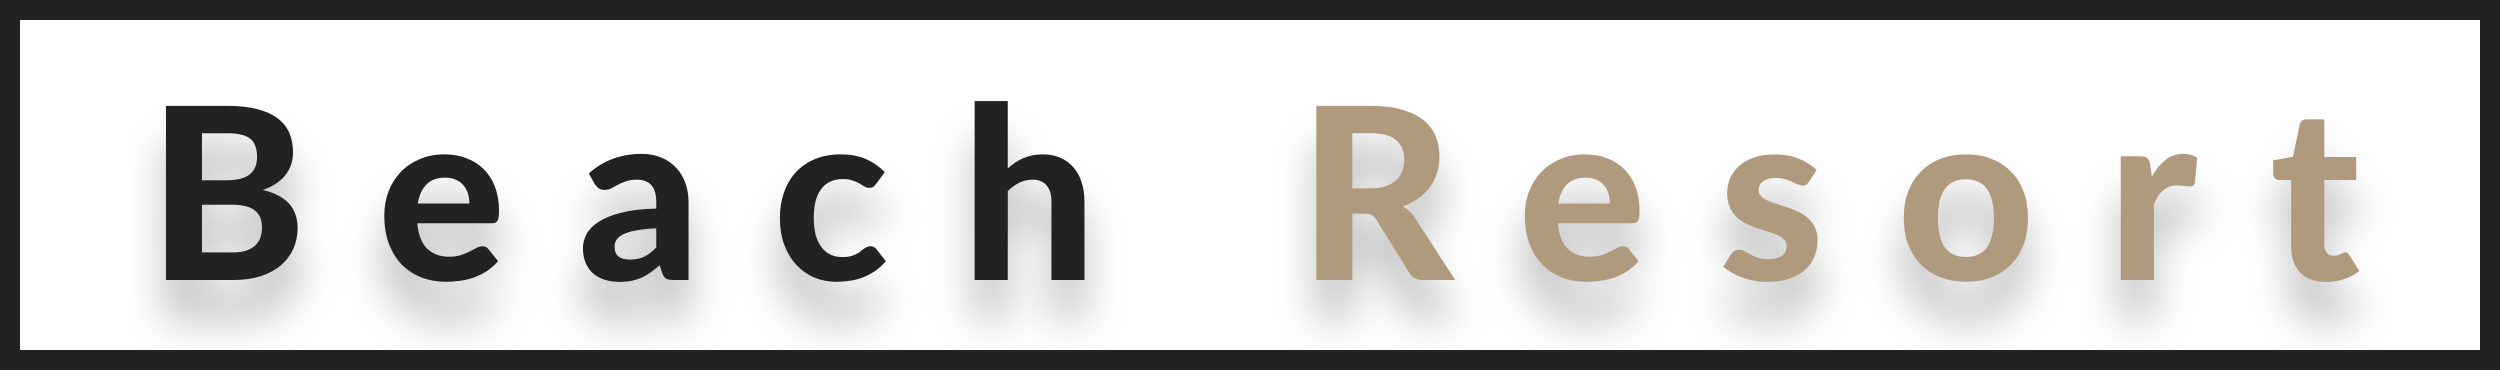
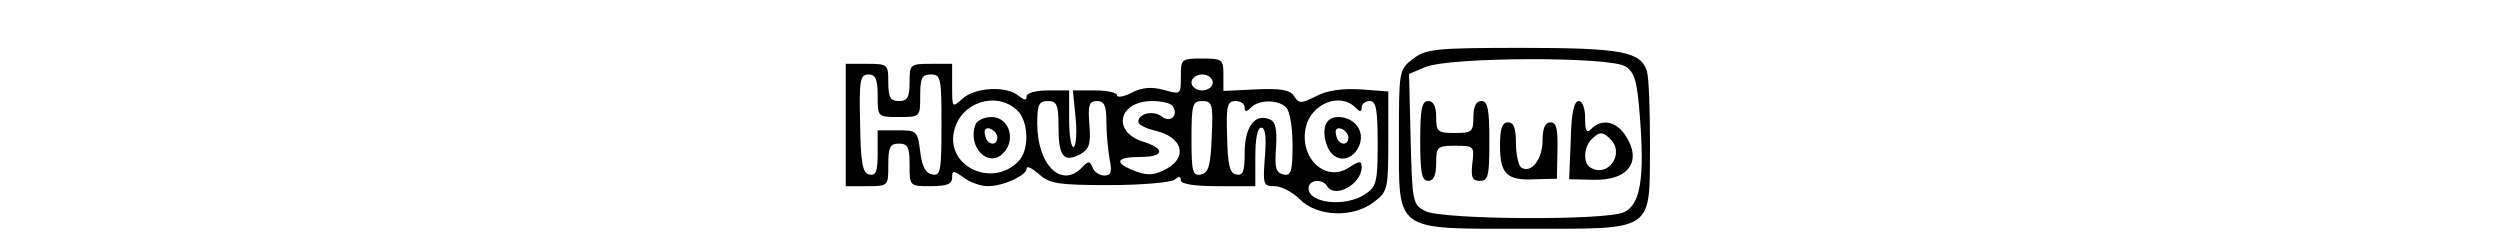
- <svg xmlns="http://www.w3.org/2000/svg" width="250" height="37" viewBox="0 0 250 37" fill="none">
-   <rect x="1" y="1" width="248" height="35" stroke="#222222" stroke-width="2" />
-   <g filter="url(#filter0_d)">
-     <path d="M23.281 25.24C23.857 25.24 24.329 25.172 24.697 25.036C25.073 24.892 25.373 24.704 25.597 24.472C25.821 24.24 25.977 23.976 26.065 23.68C26.153 23.376 26.197 23.064 26.197 22.744C26.197 22.392 26.145 22.076 26.041 21.796C25.937 21.516 25.769 21.28 25.537 21.088C25.305 20.888 25.001 20.736 24.625 20.632C24.257 20.528 23.801 20.476 23.257 20.476H20.197V25.24H23.281ZM20.197 13.324V18.028H22.561C23.065 18.028 23.513 17.988 23.905 17.908C24.297 17.82 24.625 17.684 24.889 17.5C25.153 17.316 25.353 17.076 25.489 16.78C25.633 16.476 25.705 16.112 25.705 15.688C25.705 15.256 25.645 14.888 25.525 14.584C25.413 14.28 25.237 14.036 24.997 13.852C24.757 13.668 24.453 13.536 24.085 13.456C23.717 13.368 23.281 13.324 22.777 13.324H20.197ZM22.777 10.588C23.945 10.588 24.941 10.7 25.765 10.924C26.597 11.14 27.273 11.452 27.793 11.86C28.321 12.26 28.705 12.748 28.945 13.324C29.185 13.9 29.305 14.544 29.305 15.256C29.305 15.656 29.245 16.04 29.125 16.408C29.013 16.776 28.833 17.124 28.585 17.452C28.345 17.772 28.033 18.064 27.649 18.328C27.265 18.592 26.809 18.816 26.281 19C27.465 19.28 28.341 19.736 28.909 20.368C29.477 21 29.761 21.82 29.761 22.828C29.761 23.564 29.617 24.248 29.329 24.88C29.049 25.512 28.637 26.06 28.093 26.524C27.549 26.988 26.877 27.352 26.077 27.616C25.285 27.872 24.373 28 23.341 28H16.597V10.588H22.777ZM46.939 20.356C46.939 20.012 46.891 19.684 46.795 19.372C46.707 19.06 46.563 18.784 46.363 18.544C46.163 18.304 45.911 18.116 45.607 17.98C45.303 17.836 44.939 17.764 44.515 17.764C43.723 17.764 43.103 17.988 42.655 18.436C42.207 18.884 41.915 19.524 41.779 20.356H46.939ZM41.731 22.324C41.835 23.484 42.163 24.332 42.715 24.868C43.275 25.404 44.003 25.672 44.899 25.672C45.355 25.672 45.747 25.62 46.075 25.516C46.411 25.404 46.703 25.284 46.951 25.156C47.207 25.02 47.435 24.9 47.635 24.796C47.843 24.684 48.047 24.628 48.247 24.628C48.503 24.628 48.703 24.724 48.847 24.916L49.807 26.116C49.455 26.524 49.067 26.864 48.643 27.136C48.219 27.4 47.779 27.612 47.323 27.772C46.867 27.924 46.407 28.028 45.943 28.084C45.479 28.148 45.031 28.18 44.599 28.18C43.735 28.18 42.927 28.04 42.175 27.76C41.431 27.472 40.779 27.052 40.219 26.5C39.667 25.94 39.231 25.248 38.911 24.424C38.591 23.6 38.431 22.644 38.431 21.556C38.431 20.716 38.567 19.924 38.839 19.18C39.119 18.436 39.519 17.788 40.039 17.236C40.559 16.684 41.191 16.248 41.935 15.928C42.679 15.6 43.519 15.436 44.455 15.436C45.247 15.436 45.975 15.564 46.639 15.82C47.311 16.068 47.887 16.432 48.367 16.912C48.855 17.392 49.231 17.984 49.495 18.688C49.767 19.384 49.903 20.18 49.903 21.076C49.903 21.324 49.891 21.528 49.867 21.688C49.843 21.848 49.803 21.976 49.747 22.072C49.691 22.168 49.615 22.236 49.519 22.276C49.423 22.308 49.299 22.324 49.147 22.324H41.731ZM65.626 22.828C64.818 22.868 64.146 22.94 63.61 23.044C63.074 23.14 62.646 23.268 62.326 23.428C62.014 23.588 61.79 23.772 61.654 23.98C61.526 24.18 61.462 24.4 61.462 24.64C61.462 25.12 61.594 25.46 61.858 25.66C62.13 25.86 62.506 25.96 62.986 25.96C63.538 25.96 64.014 25.864 64.414 25.672C64.822 25.472 65.226 25.164 65.626 24.748V22.828ZM58.882 17.344C59.61 16.688 60.414 16.2 61.294 15.88C62.174 15.552 63.126 15.388 64.15 15.388C64.886 15.388 65.542 15.508 66.118 15.748C66.702 15.988 67.194 16.324 67.594 16.756C68.002 17.18 68.314 17.688 68.53 18.28C68.746 18.872 68.854 19.52 68.854 20.224V28H67.342C67.03 28 66.79 27.956 66.622 27.868C66.462 27.78 66.33 27.596 66.226 27.316L65.962 26.524C65.65 26.796 65.346 27.036 65.05 27.244C64.762 27.452 64.462 27.628 64.15 27.772C63.838 27.908 63.502 28.012 63.142 28.084C62.79 28.156 62.394 28.192 61.954 28.192C61.41 28.192 60.914 28.12 60.466 27.976C60.018 27.832 59.63 27.62 59.302 27.34C58.982 27.052 58.734 26.696 58.558 26.272C58.382 25.848 58.294 25.36 58.294 24.808C58.294 24.352 58.41 23.896 58.642 23.44C58.874 22.984 59.27 22.572 59.83 22.204C60.398 21.828 61.15 21.52 62.086 21.28C63.03 21.032 64.21 20.892 65.626 20.86V20.224C65.626 19.448 65.462 18.88 65.134 18.52C64.806 18.152 64.334 17.968 63.718 17.968C63.262 17.968 62.882 18.024 62.578 18.136C62.274 18.24 62.006 18.356 61.774 18.484C61.55 18.604 61.338 18.72 61.138 18.832C60.938 18.936 60.706 18.988 60.442 18.988C60.21 18.988 60.014 18.932 59.854 18.82C59.702 18.7 59.574 18.56 59.47 18.4L58.882 17.344ZM87.615 18.388C87.519 18.516 87.423 18.616 87.327 18.688C87.231 18.752 87.095 18.784 86.919 18.784C86.759 18.784 86.603 18.74 86.451 18.652C86.307 18.556 86.139 18.456 85.947 18.352C85.755 18.24 85.527 18.14 85.263 18.052C84.999 17.956 84.671 17.908 84.279 17.908C83.783 17.908 83.351 18 82.983 18.184C82.623 18.36 82.323 18.616 82.083 18.952C81.843 19.288 81.663 19.696 81.543 20.176C81.431 20.656 81.375 21.196 81.375 21.796C81.375 23.06 81.627 24.028 82.131 24.7C82.643 25.372 83.339 25.708 84.219 25.708C84.523 25.708 84.783 25.684 84.999 25.636C85.223 25.58 85.415 25.512 85.575 25.432C85.743 25.352 85.887 25.264 86.007 25.168C86.127 25.072 86.239 24.984 86.343 24.904C86.455 24.824 86.563 24.76 86.667 24.712C86.779 24.656 86.903 24.628 87.039 24.628C87.295 24.628 87.495 24.724 87.639 24.916L88.587 26.116C88.235 26.524 87.859 26.864 87.459 27.136C87.059 27.4 86.643 27.612 86.211 27.772C85.787 27.924 85.355 28.028 84.915 28.084C84.475 28.148 84.039 28.18 83.607 28.18C82.847 28.18 82.127 28.04 81.447 27.76C80.767 27.472 80.171 27.056 79.659 26.512C79.147 25.968 78.739 25.3 78.435 24.508C78.139 23.716 77.991 22.812 77.991 21.796C77.991 20.892 78.123 20.052 78.387 19.276C78.651 18.5 79.039 17.828 79.551 17.26C80.063 16.692 80.695 16.248 81.447 15.928C82.207 15.6 83.083 15.436 84.075 15.436C85.019 15.436 85.847 15.588 86.559 15.892C87.271 16.196 87.911 16.636 88.479 17.212L87.615 18.388ZM100.776 16.84C101.008 16.632 101.248 16.444 101.496 16.276C101.752 16.1 102.02 15.952 102.3 15.832C102.588 15.704 102.892 15.608 103.212 15.544C103.54 15.472 103.892 15.436 104.268 15.436C104.94 15.436 105.536 15.552 106.056 15.784C106.576 16.016 107.012 16.34 107.364 16.756C107.724 17.172 107.992 17.668 108.168 18.244C108.352 18.82 108.444 19.452 108.444 20.14V28H105.144V20.14C105.144 19.452 104.984 18.92 104.664 18.544C104.344 18.16 103.872 17.968 103.248 17.968C102.784 17.968 102.348 18.068 101.94 18.268C101.532 18.468 101.144 18.748 100.776 19.108V28H97.464V10.108H100.776V16.84Z" fill="#222222" />
-     <path d="M137.081 18.832C137.665 18.832 138.169 18.76 138.593 18.616C139.017 18.464 139.365 18.26 139.637 18.004C139.909 17.74 140.109 17.432 140.237 17.08C140.365 16.728 140.429 16.344 140.429 15.928C140.429 15.104 140.153 14.464 139.601 14.008C139.057 13.552 138.225 13.324 137.105 13.324H135.233V18.832H137.081ZM145.517 28H142.265C141.657 28 141.217 27.768 140.945 27.304L137.633 21.964C137.497 21.756 137.345 21.604 137.177 21.508C137.017 21.412 136.777 21.364 136.457 21.364H135.233V28H131.633V10.588H137.105C138.321 10.588 139.361 10.716 140.225 10.972C141.089 11.22 141.797 11.568 142.349 12.016C142.901 12.464 143.305 13 143.561 13.624C143.817 14.24 143.945 14.92 143.945 15.664C143.945 16.24 143.861 16.788 143.693 17.308C143.533 17.82 143.297 18.288 142.985 18.712C142.673 19.136 142.289 19.512 141.833 19.84C141.377 20.168 140.857 20.432 140.273 20.632C140.505 20.76 140.721 20.916 140.921 21.1C141.121 21.276 141.301 21.488 141.461 21.736L145.517 28ZM160.99 20.356C160.99 20.012 160.942 19.684 160.846 19.372C160.758 19.06 160.614 18.784 160.414 18.544C160.214 18.304 159.962 18.116 159.658 17.98C159.354 17.836 158.99 17.764 158.566 17.764C157.774 17.764 157.154 17.988 156.706 18.436C156.258 18.884 155.966 19.524 155.83 20.356H160.99ZM155.782 22.324C155.886 23.484 156.214 24.332 156.766 24.868C157.326 25.404 158.054 25.672 158.95 25.672C159.406 25.672 159.798 25.62 160.126 25.516C160.462 25.404 160.754 25.284 161.002 25.156C161.258 25.02 161.486 24.9 161.686 24.796C161.894 24.684 162.098 24.628 162.298 24.628C162.554 24.628 162.754 24.724 162.898 24.916L163.858 26.116C163.506 26.524 163.118 26.864 162.694 27.136C162.27 27.4 161.83 27.612 161.374 27.772C160.918 27.924 160.458 28.028 159.994 28.084C159.53 28.148 159.082 28.18 158.65 28.18C157.786 28.18 156.978 28.04 156.226 27.76C155.482 27.472 154.83 27.052 154.27 26.5C153.718 25.94 153.282 25.248 152.962 24.424C152.642 23.6 152.482 22.644 152.482 21.556C152.482 20.716 152.618 19.924 152.89 19.18C153.17 18.436 153.57 17.788 154.09 17.236C154.61 16.684 155.242 16.248 155.986 15.928C156.73 15.6 157.57 15.436 158.506 15.436C159.298 15.436 160.026 15.564 160.69 15.82C161.362 16.068 161.938 16.432 162.418 16.912C162.906 17.392 163.282 17.984 163.546 18.688C163.818 19.384 163.954 20.18 163.954 21.076C163.954 21.324 163.942 21.528 163.918 21.688C163.894 21.848 163.854 21.976 163.798 22.072C163.742 22.168 163.666 22.236 163.57 22.276C163.474 22.308 163.35 22.324 163.198 22.324H155.782ZM180.901 18.172C180.813 18.308 180.721 18.408 180.625 18.472C180.537 18.528 180.413 18.556 180.253 18.556C180.093 18.556 179.929 18.516 179.761 18.436C179.593 18.356 179.405 18.272 179.197 18.184C178.989 18.088 178.749 18 178.477 17.92C178.213 17.84 177.905 17.8 177.553 17.8C177.017 17.8 176.601 17.912 176.305 18.136C176.009 18.352 175.861 18.64 175.861 19C175.861 19.248 175.945 19.456 176.113 19.624C176.281 19.792 176.501 19.94 176.773 20.068C177.053 20.188 177.369 20.304 177.721 20.416C178.073 20.52 178.433 20.636 178.801 20.764C179.177 20.892 179.541 21.04 179.893 21.208C180.245 21.376 180.557 21.588 180.829 21.844C181.109 22.092 181.333 22.396 181.501 22.756C181.669 23.108 181.753 23.536 181.753 24.04C181.753 24.64 181.641 25.196 181.417 25.708C181.201 26.212 180.881 26.648 180.457 27.016C180.033 27.384 179.505 27.672 178.873 27.88C178.241 28.088 177.513 28.192 176.689 28.192C176.265 28.192 175.845 28.152 175.429 28.072C175.013 28 174.617 27.896 174.241 27.76C173.865 27.616 173.513 27.452 173.185 27.268C172.857 27.084 172.573 26.884 172.333 26.668L173.101 25.432C173.189 25.288 173.297 25.176 173.425 25.096C173.561 25.016 173.733 24.976 173.941 24.976C174.141 24.976 174.325 25.028 174.493 25.132C174.661 25.228 174.849 25.336 175.057 25.456C175.265 25.568 175.509 25.676 175.789 25.78C176.077 25.876 176.433 25.924 176.857 25.924C177.177 25.924 177.453 25.888 177.685 25.816C177.917 25.744 178.105 25.648 178.249 25.528C178.393 25.4 178.497 25.26 178.561 25.108C178.633 24.948 178.669 24.784 178.669 24.616C178.669 24.344 178.581 24.124 178.405 23.956C178.237 23.78 178.013 23.628 177.733 23.5C177.461 23.372 177.145 23.256 176.785 23.152C176.425 23.048 176.057 22.932 175.681 22.804C175.313 22.676 174.949 22.524 174.589 22.348C174.237 22.172 173.921 21.952 173.641 21.688C173.369 21.416 173.145 21.084 172.969 20.692C172.801 20.3 172.717 19.824 172.717 19.264C172.717 18.752 172.817 18.268 173.017 17.812C173.217 17.348 173.517 16.94 173.917 16.588C174.317 16.236 174.813 15.956 175.405 15.748C176.005 15.54 176.697 15.436 177.481 15.436C178.361 15.436 179.161 15.58 179.881 15.868C180.601 16.156 181.193 16.532 181.657 16.996L180.901 18.172ZM196.607 15.436C197.535 15.436 198.379 15.584 199.139 15.88C199.899 16.176 200.551 16.6 201.095 17.152C201.639 17.696 202.059 18.36 202.355 19.144C202.651 19.928 202.799 20.812 202.799 21.796C202.799 22.78 202.651 23.668 202.355 24.46C202.059 25.244 201.639 25.912 201.095 26.464C200.551 27.016 199.899 27.44 199.139 27.736C198.379 28.032 197.535 28.18 196.607 28.18C195.671 28.18 194.819 28.032 194.051 27.736C193.291 27.44 192.639 27.016 192.095 26.464C191.551 25.912 191.127 25.244 190.823 24.46C190.527 23.668 190.379 22.78 190.379 21.796C190.379 20.812 190.527 19.928 190.823 19.144C191.127 18.36 191.551 17.696 192.095 17.152C192.639 16.6 193.291 16.176 194.051 15.88C194.819 15.584 195.671 15.436 196.607 15.436ZM196.607 25.696C197.551 25.696 198.251 25.372 198.707 24.724C199.163 24.068 199.391 23.096 199.391 21.808C199.391 20.528 199.163 19.564 198.707 18.916C198.251 18.26 197.551 17.932 196.607 17.932C195.639 17.932 194.927 18.26 194.471 18.916C194.015 19.564 193.787 20.528 193.787 21.808C193.787 23.096 194.015 24.068 194.471 24.724C194.927 25.372 195.639 25.696 196.607 25.696ZM215.186 17.668C215.578 16.964 216.03 16.408 216.542 16C217.054 15.592 217.654 15.388 218.342 15.388C218.902 15.388 219.358 15.52 219.71 15.784L219.494 18.232C219.454 18.392 219.39 18.504 219.302 18.568C219.222 18.624 219.11 18.652 218.966 18.652C218.838 18.652 218.654 18.636 218.414 18.604C218.174 18.564 217.95 18.544 217.742 18.544C217.438 18.544 217.166 18.588 216.926 18.676C216.694 18.764 216.486 18.888 216.302 19.048C216.118 19.208 215.95 19.404 215.798 19.636C215.654 19.868 215.518 20.132 215.39 20.428V28H212.078V15.628H214.034C214.37 15.628 214.602 15.688 214.73 15.808C214.858 15.928 214.95 16.136 215.006 16.432L215.186 17.668ZM232.597 28.192C232.037 28.192 231.541 28.112 231.109 27.952C230.677 27.784 230.313 27.548 230.017 27.244C229.721 26.94 229.497 26.572 229.345 26.14C229.193 25.708 229.117 25.22 229.117 24.676V18.004H227.953C227.777 18.004 227.625 17.948 227.497 17.836C227.377 17.724 227.317 17.556 227.317 17.332V16.036L229.297 15.676L229.969 12.472C230.057 12.112 230.301 11.932 230.701 11.932H232.429V15.7H235.621V18.004H232.429V24.46C232.429 24.804 232.509 25.076 232.669 25.276C232.837 25.476 233.073 25.576 233.377 25.576C233.537 25.576 233.673 25.56 233.785 25.528C233.897 25.488 233.993 25.448 234.073 25.408C234.153 25.36 234.225 25.32 234.289 25.288C234.361 25.248 234.433 25.228 234.505 25.228C234.601 25.228 234.681 25.252 234.745 25.3C234.809 25.34 234.873 25.412 234.937 25.516L235.933 27.1C235.477 27.46 234.961 27.732 234.385 27.916C233.809 28.1 233.213 28.192 232.597 28.192Z" fill="#AF9A7D" />
+ <svg xmlns="http://www.w3.org/2000/svg" version="1.0" width="270pt" height="27pt" viewBox="0 0 300 47" preserveAspectRatio="xMidYMid meet">
+   <g transform="translate(0,47) scale(0.1,-0.1)" fill="#000000" stroke="none">
+     <path d="M1806 359 c-26 -20 -26 -22 -26 -148 0 -179 -11 -171 237 -171 246 0 234 -8 235 156 0 66 -2 129 -6 141 -12 36 -48 43 -235 43 -165 0 -180 -2 -205 -21z m400 -14 c17 -11 22 -27 27 -95 9 -115 1 -165 -30 -179 -35 -16 -341 -14 -373 2 -24 12 -25 16 -28 135 l-3 123 31 13 c46 19 347 20 376 1z" />
+     <path d="M1820 205 c0 -60 3 -75 15 -75 10 0 15 10 15 33 0 31 2 33 36 33 35 0 36 -1 32 -33 -3 -27 0 -33 14 -33 16 0 18 9 18 75 0 60 -3 75 -15 75 -10 0 -15 -10 -15 -30 0 -28 -3 -30 -35 -30 -32 0 -35 2 -35 30 0 20 -5 30 -15 30 -12 0 -15 -15 -15 -75z" />
+     <path d="M2103 206 l-3 -73 45 -1 c68 -2 94 36 59 86 -17 24 -43 29 -62 10 -9 -9 -12 -5 -12 20 0 19 -5 32 -12 32 -9 0 -14 -23 -15 -74z m75 2 c27 -27 -5 -73 -38 -53 -14 8 -13 38 2 53 15 15 21 15 36 0z" />
+     <path d="M1970 196 c0 -53 13 -66 66 -63 l41 1 1 53 c1 41 -2 53 -13 53 -10 0 -15 -11 -15 -34 0 -35 -21 -63 -40 -51 -5 3 -10 24 -10 46 0 28 -4 39 -15 39 -11 0 -15 -12 -15 -44z" />
+     <path d="M1370 326 c0 -34 0 -34 -32 -25 -23 6 -40 5 -60 -5 -15 -8 -28 -10 -28 -5 0 5 -19 9 -41 9 l-42 0 5 -50 c3 -28 1 -53 -3 -56 -5 -3 -9 20 -9 50 l0 56 -40 0 c-23 0 -40 -5 -40 -11 0 -8 -4 -8 -15 1 -23 19 -81 16 -105 -5 -20 -18 -20 -18 -20 23 l0 42 -40 0 c-39 0 -40 -1 -40 -35 0 -28 -4 -35 -20 -35 -16 0 -20 7 -20 35 0 34 -1 35 -40 35 l-40 0 0 -115 0 -115 40 0 c40 0 40 0 40 40 0 33 3 40 20 40 17 0 20 -7 20 -40 0 -40 0 -40 40 -40 30 0 40 4 40 16 0 14 2 14 22 0 12 -9 32 -16 45 -16 29 0 73 20 73 33 0 6 10 1 23 -10 19 -18 35 -21 132 -21 61 0 116 5 123 10 8 7 12 7 12 -1 0 -7 25 -11 70 -11 l70 0 0 55 c0 34 4 55 11 55 8 0 10 -18 7 -55 -4 -52 -3 -55 18 -55 13 0 34 -11 48 -25 33 -33 101 -35 140 -4 25 19 26 25 26 114 l0 93 -52 4 c-35 2 -64 -2 -84 -13 -28 -14 -32 -14 -41 0 -7 12 -25 15 -71 13 l-62 -3 0 31 c0 28 -2 30 -40 30 -39 0 -40 -1 -40 -34z m-570 -36 c0 -40 0 -40 40 -40 40 0 40 0 40 40 0 33 3 40 20 40 19 0 20 -7 20 -96 0 -86 -2 -95 -17 -92 -13 2 -20 16 -23 43 -5 39 -6 40 -43 40 l-37 0 0 -43 c0 -34 -3 -43 -16 -40 -12 2 -16 21 -17 96 -2 82 0 92 16 92 13 0 17 -9 17 -40z m630 25 c0 -8 -9 -15 -20 -15 -11 0 -20 7 -20 15 0 8 9 15 20 15 11 0 20 -7 20 -15z m-368 -52 c22 -20 24 -76 2 -97 -50 -50 -137 -8 -120 59 13 53 79 74 118 38z m78 -32 c0 -56 10 -67 41 -51 17 10 20 19 17 56 -3 37 0 44 14 44 14 0 18 -8 18 -39 0 -21 3 -53 6 -70 5 -25 3 -31 -10 -31 -9 0 -19 7 -22 15 -5 13 -8 13 -21 -1 -38 -38 -83 6 -83 84 0 35 3 42 20 42 17 0 20 -7 20 -49z m215 39 c11 -17 -5 -32 -21 -19 -15 12 -44 6 -44 -10 0 -5 13 -12 29 -16 57 -12 66 -54 17 -76 -19 -9 -32 -9 -56 1 -37 15 -31 25 16 25 43 0 45 16 2 29 -58 19 -45 76 18 76 18 0 36 -4 39 -10z m73 -57 c-2 -55 -6 -68 -20 -71 -16 -3 -18 5 -18 67 0 65 2 71 20 71 19 0 21 -5 18 -67z m62 55 c0 -9 3 -9 12 0 15 15 51 15 66 0 7 -7 12 -38 12 -71 0 -50 -3 -58 -17 -55 -14 3 -17 12 -14 51 2 36 -1 49 -13 53 -27 11 -46 -15 -46 -63 0 -35 -3 -44 -16 -41 -12 2 -16 18 -17 71 -2 58 0 67 16 67 9 0 17 -5 17 -12z m208 0 c9 -9 12 -9 12 0 0 7 7 12 15 12 12 0 15 -15 15 -79 0 -71 -2 -82 -22 -95 -36 -26 -108 -19 -108 10 0 16 26 19 35 4 15 -24 65 4 65 36 0 12 -4 12 -24 -1 -44 -29 -94 18 -81 76 10 44 64 66 93 37z" />
+     <path d="M984 236 c-16 -42 24 -83 52 -54 25 25 11 68 -22 68 -13 0 -27 -6 -30 -14z m41 -24 c0 -18 -20 -15 -23 4 -3 10 1 15 10 12 7 -3 13 -10 13 -16z" />
+     <path d="M1647 243 c-13 -12 -7 -50 9 -64 31 -26 70 25 44 56 -13 16 -42 20 -53 8z m38 -31 c0 -18 -20 -15 -23 4 -3 10 1 15 10 12 7 -3 13 -10 13 -16z" />
  </g>
-   <defs>
-     <filter id="filter0_d" x="12.597" y="10.108" width="227.336" height="26.084" filterUnits="userSpaceOnUse" color-interpolation-filters="sRGB">
-       <feFlood flood-opacity="0" result="BackgroundImageFix" />
-       <feColorMatrix in="SourceAlpha" type="matrix" values="0 0 0 0 0 0 0 0 0 0 0 0 0 0 0 0 0 0 127 0" />
-       <feOffset dy="4" />
-       <feGaussianBlur stdDeviation="2" />
-       <feColorMatrix type="matrix" values="0 0 0 0 0 0 0 0 0 0 0 0 0 0 0 0 0 0 0.25 0" />
-       <feBlend mode="normal" in2="BackgroundImageFix" result="effect1_dropShadow" />
-       <feBlend mode="normal" in="SourceGraphic" in2="effect1_dropShadow" result="shape" />
-     </filter>
-   </defs>
</svg>
